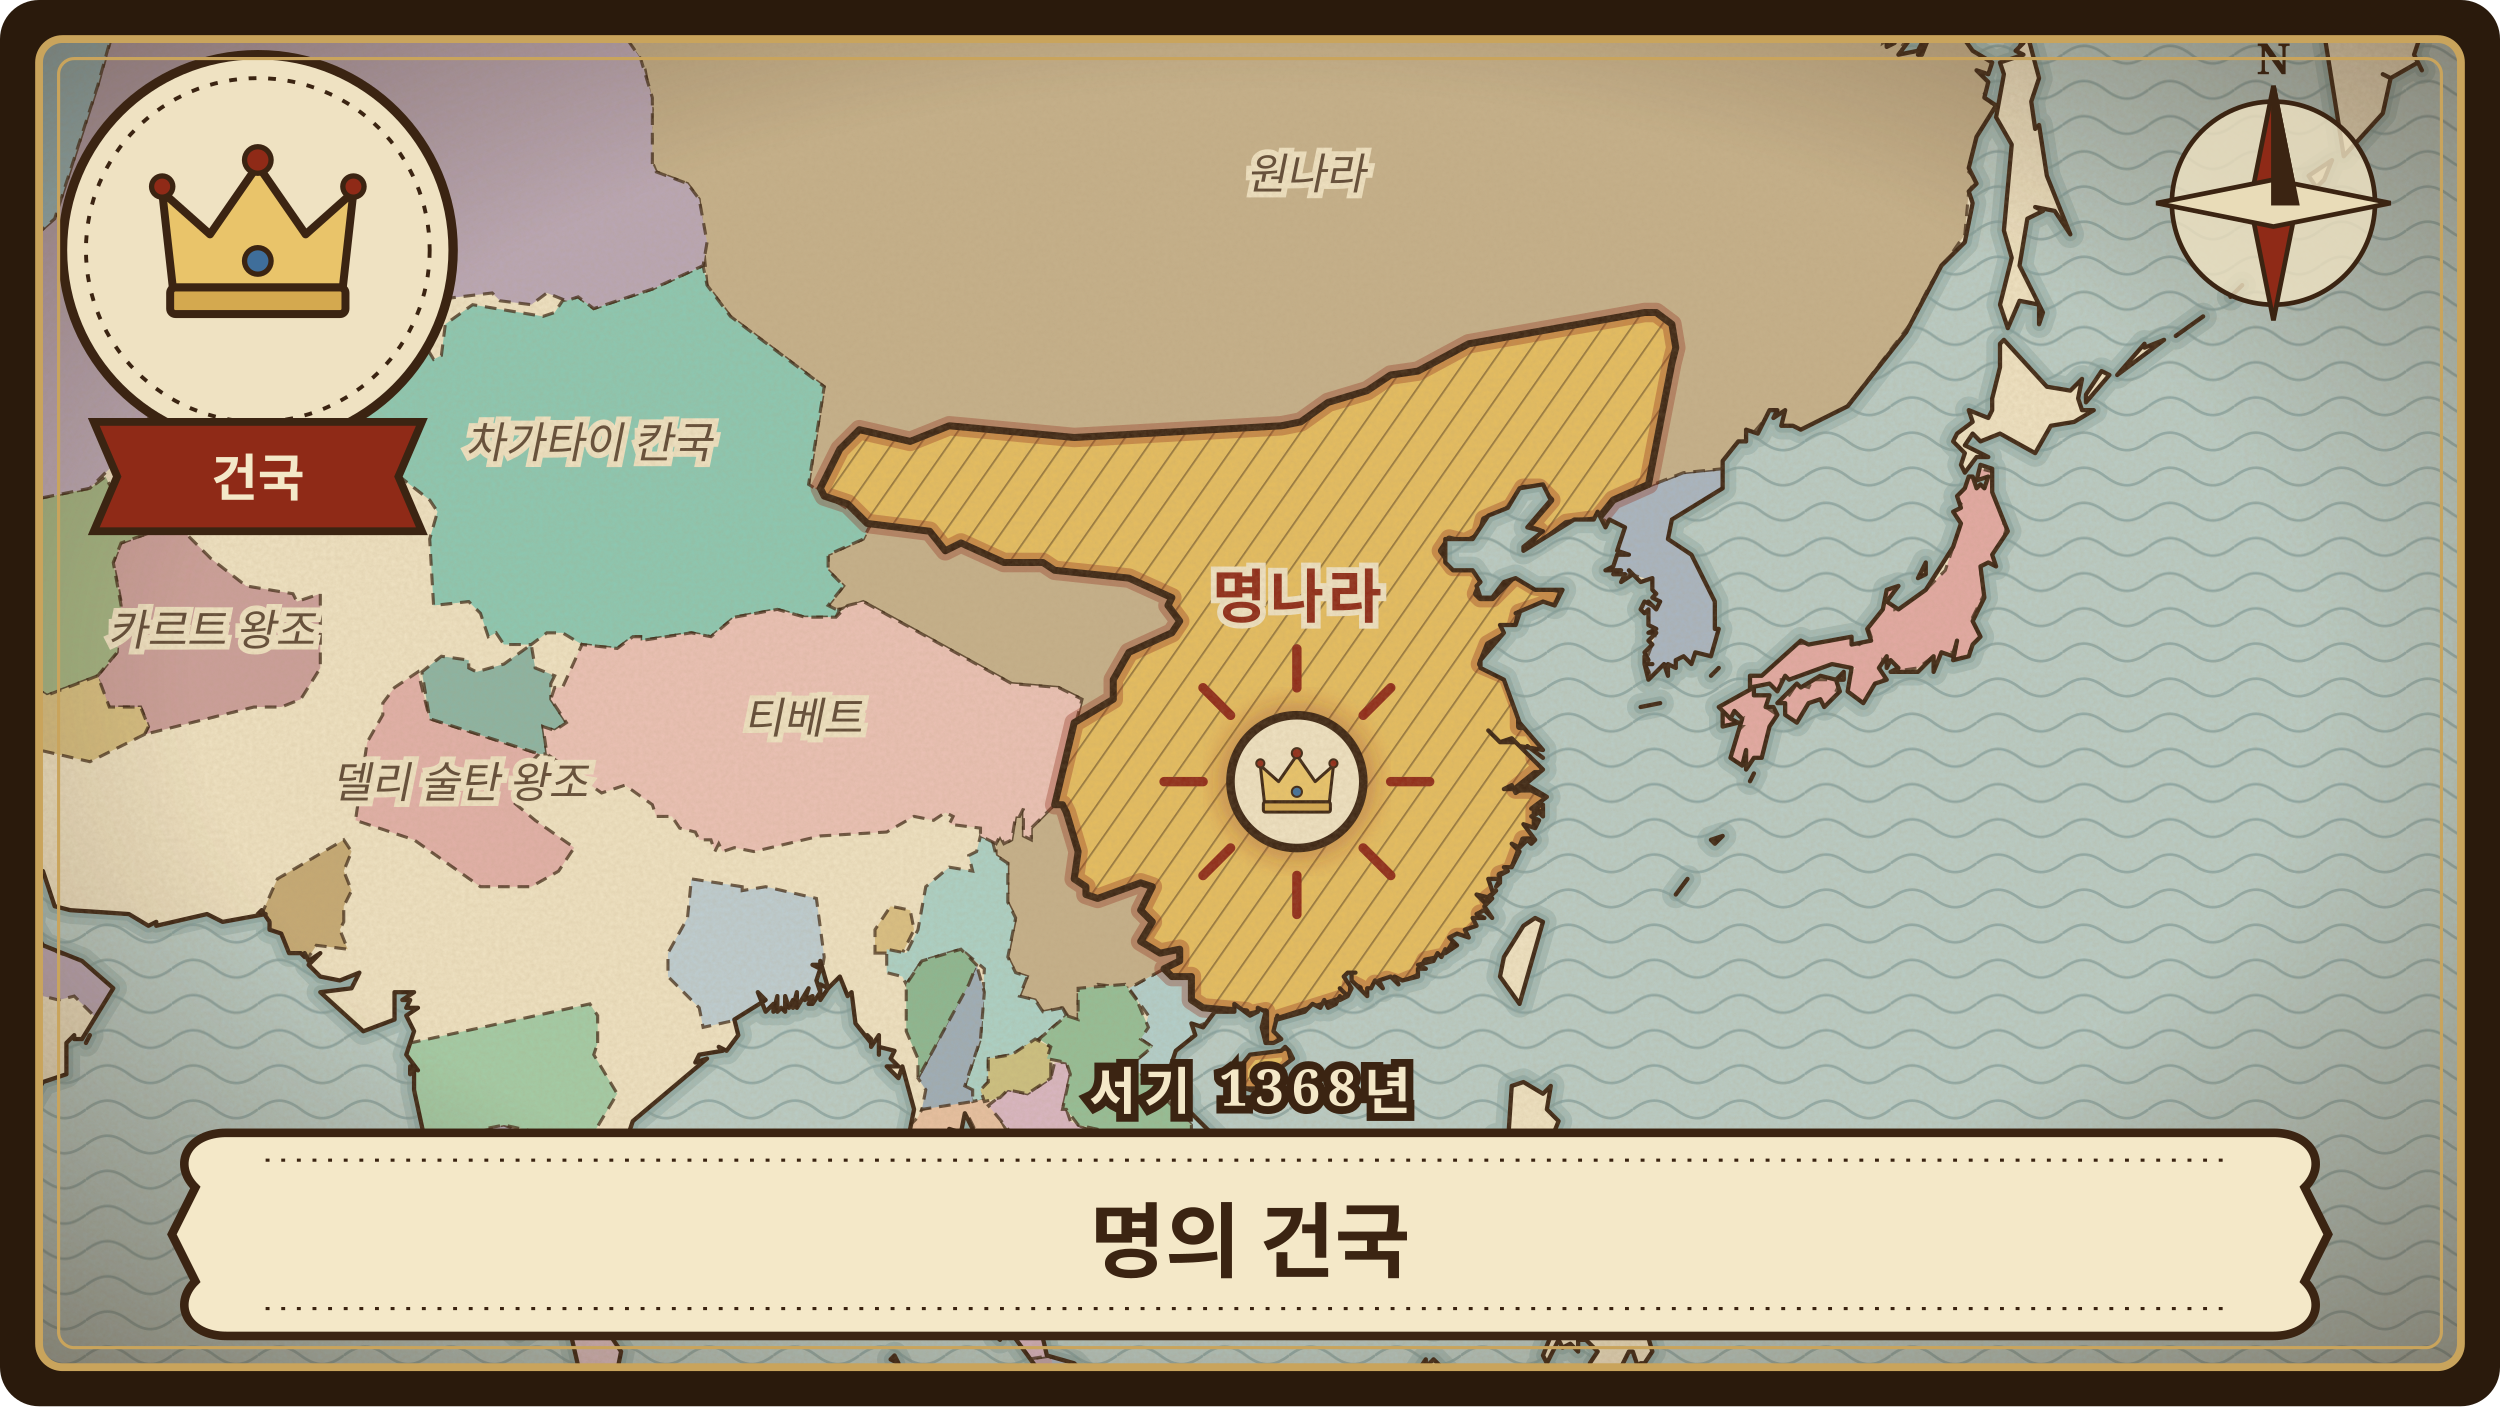
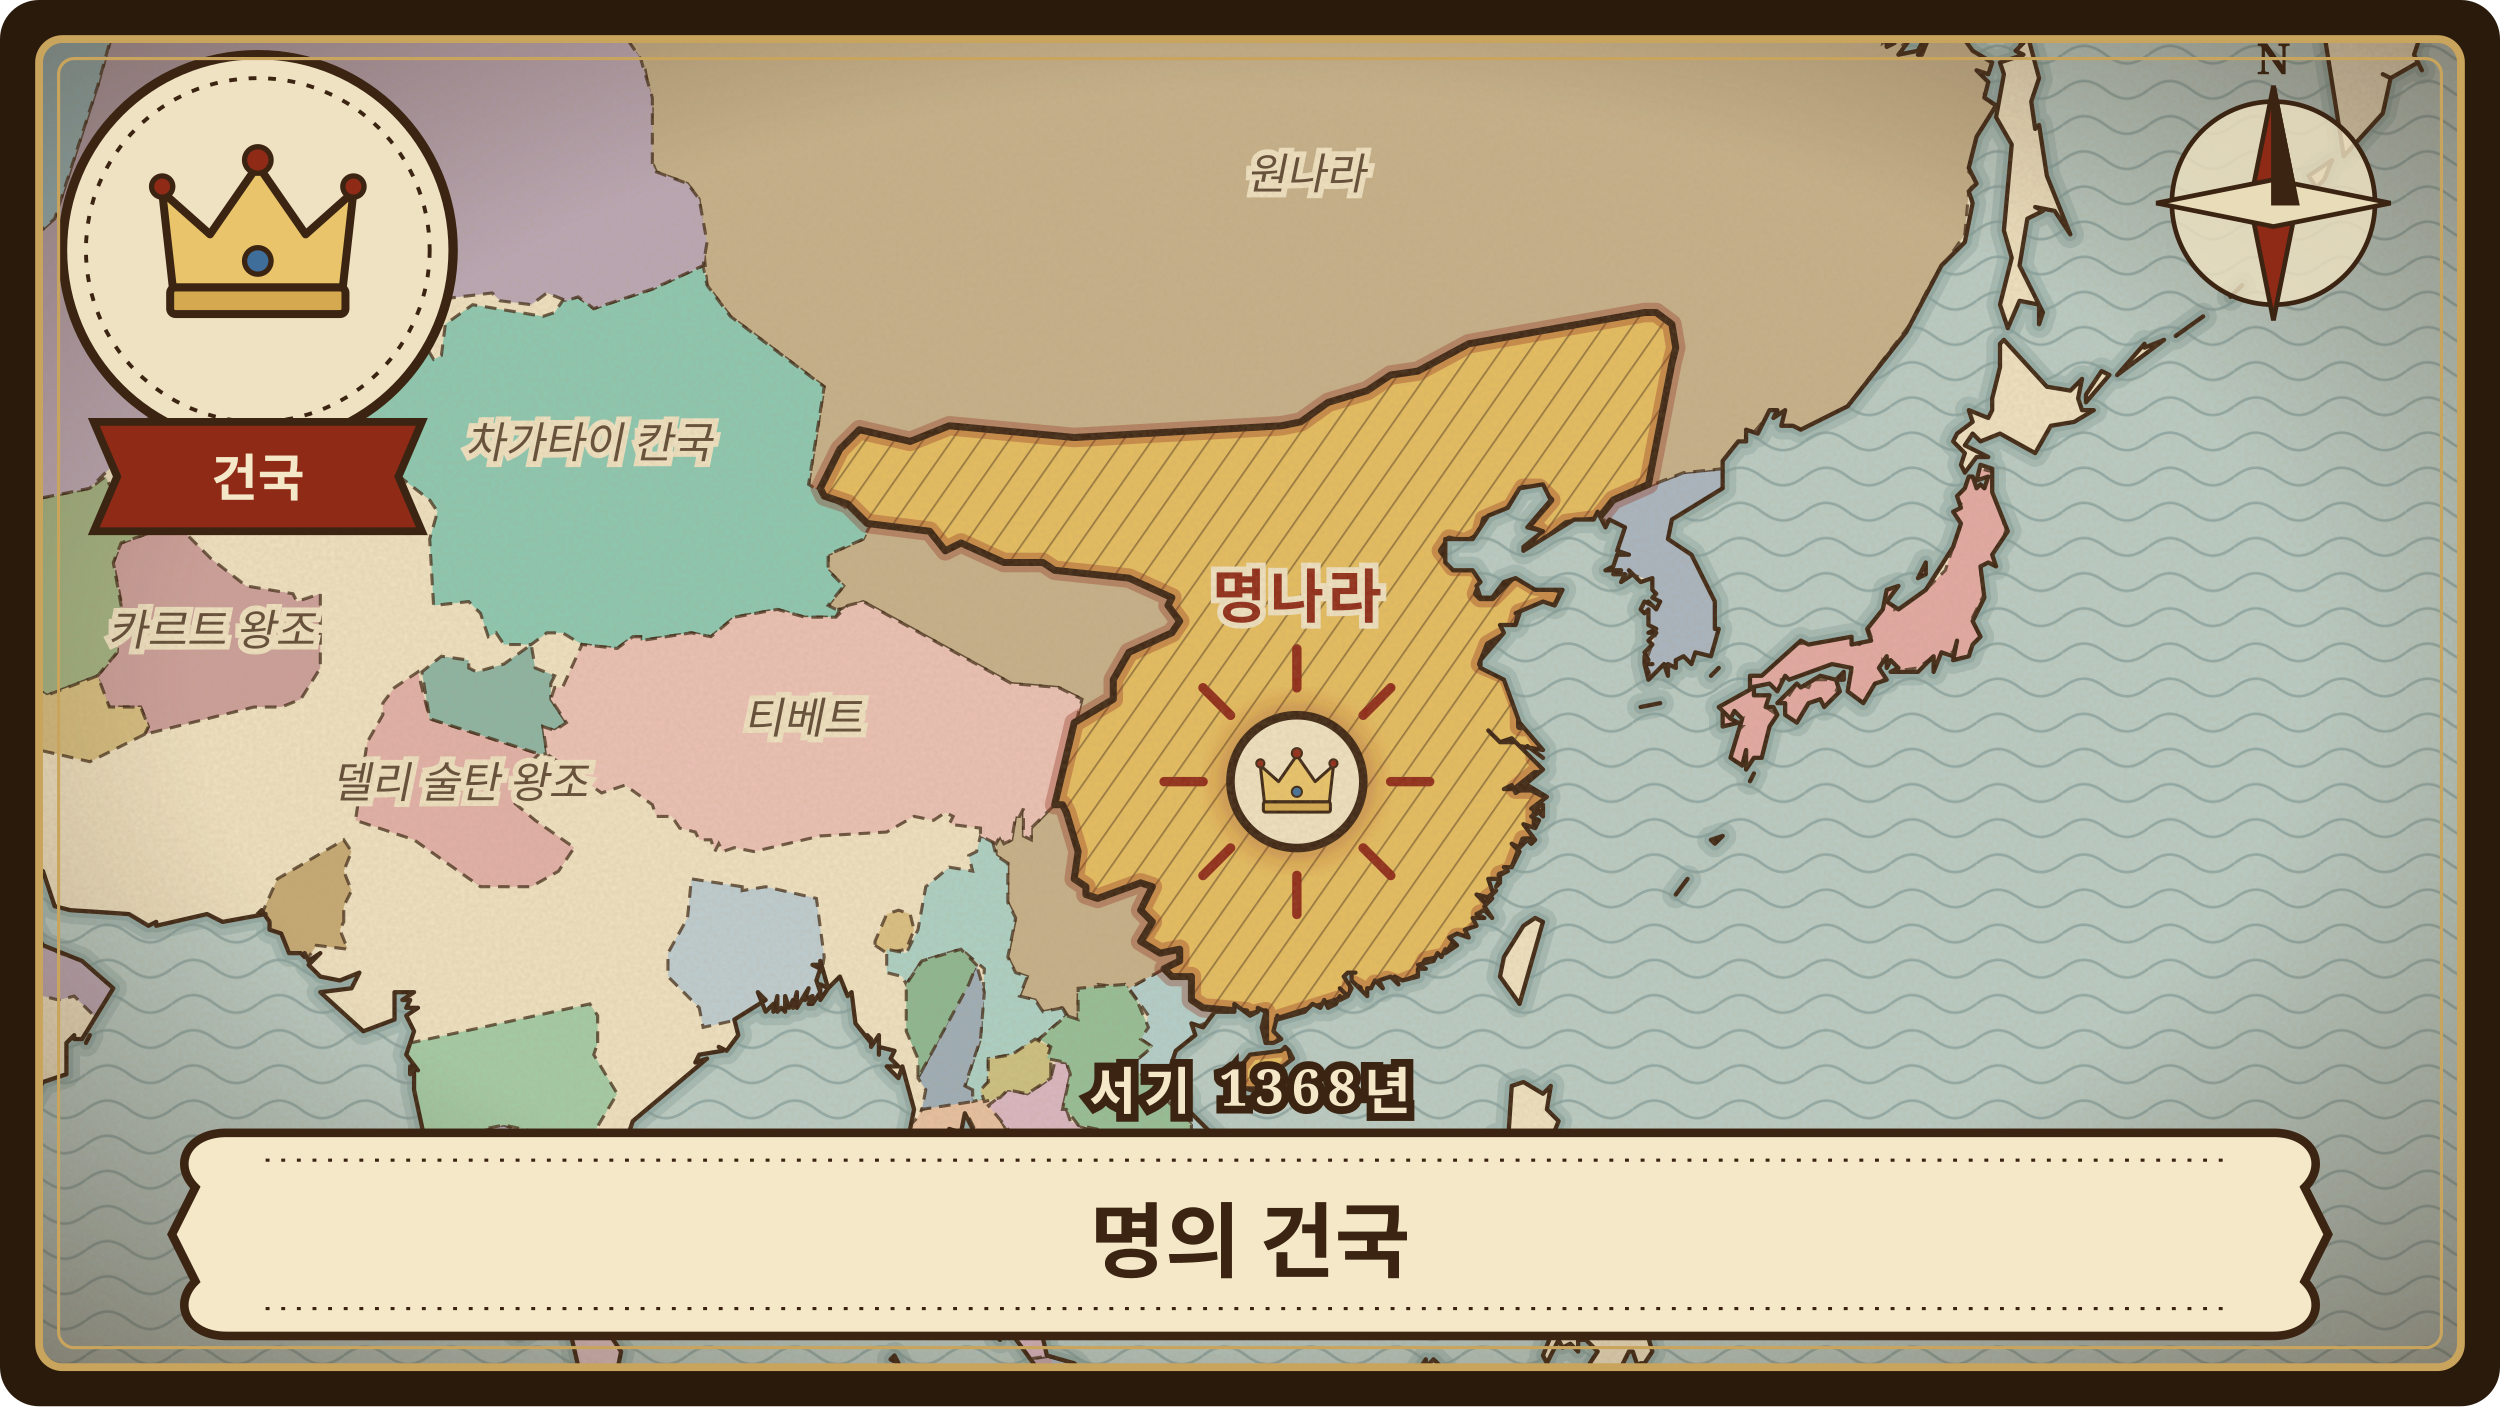
<svg xmlns="http://www.w3.org/2000/svg" viewBox="0 0 640 360" width="640" height="360" role="img" aria-label="명의 건국">
  <defs>
    <clipPath id="frame-ming-founded">
      <rect x="10" y="10" width="620" height="340" rx="6" />
    </clipPath>
    <pattern id="waves-ming-founded" width="22" height="9" patternUnits="userSpaceOnUse">
      <path d="M0 5 C4 2 7 2 11 5 C15 8 18 8 22 5" fill="none" stroke="#6f8f8f" stroke-width="0.7" stroke-opacity="0.55" />
    </pattern>
    <pattern id="hatch-ming-founded" width="6" height="6" patternUnits="userSpaceOnUse" patternTransform="rotate(35)">
      <path d="M0 0 L0 6" stroke="#3b2412" stroke-width="0.9" stroke-opacity="0.45" />
    </pattern>
    <filter id="paper-ming-founded" x="0" y="0" width="100%" height="100%">
      <feTurbulence type="fractalNoise" baseFrequency="0.9" numOctaves="3" seed="88" result="noise" />
      <feColorMatrix in="noise" type="matrix" values="0 0 0 0 0.45  0 0 0 0 0.33  0 0 0 0 0.18  0 0 0 0.22 0" />
    </filter>
    <radialGradient id="vignette-ming-founded" cx="50%" cy="48%" r="70%">
      <stop offset="60%" stop-color="#3b2412" stop-opacity="0" />
      <stop offset="100%" stop-color="#3b2412" stop-opacity="0.45" />
    </radialGradient>
    <filter id="glow-ming-founded">
      <feGaussianBlur stdDeviation="3" />
    </filter>
    <path id="land-ming-founded" d="M-24 -24L-24 328L-21 327L-23 327L-22 319L-24 318L-24 299L-16 296L-17 294L-14 291L-5 287L0 287L3 282L8 282L11 277L17 275L17 267L19 265L19 266L21 266L29 253L21 246L11 242L8 237L9 228L-5 242L-14 242L-18 244L-20 241L-22 241L-20 232L-22 229L-24 233L-24 210L-21 218L-15 220L-7 226L-1 227L7 223L11 223L14 232L18 233L33 234L38 237L40 236L40 237L53 234L57 236L68 234L66 234L67 233L69 236L69 238L72 239L74 244L77 244L78 245L78 244L79 246L82 244L79 247L82 250L87 251L92 249L90 253L82 254L93 264L101 261L101 254L106 254L103 256L105 256L104 258L107 258L104 260L106 264L104 270L107 274L105 273L105 275L106 274L106 279L109 293L115 303L117 313L125 329L127 337L133 342L136 340L138 335L144 335L141 333L143 329L147 328L146 322L150 311L148 308L149 309L148 305L149 296L152 294L152 295L153 294L154 295L155 292L161 290L162 287L181 271L178 272L179 270L185 269L184 268L186 269L189 265L188 261L196 256L194 254L196 259L198 257L198 259L199 255L199 259L200 258L201 259L201 255L202 258L203 256L203 258L204 254L204 258L207 253L206 256L208 255L207 257L208 257L210 254L209 251L210 248L208 247L210 247L210 246L212 253L215 250L217 255L218 254L219 262L223 267L222 265L223 266L223 268L225 265L225 270L225 268L229 269L228 271L230 273L227 273L230 276L231 273L234 284L232 294L235 290L234 294L236 292L235 295L237 293L237 295L238 293L239 295L240 292L244 291L243 289L246 290L247 285L250 291L252 290L251 293L253 301L255 309L255 306L257 311L257 319L259 320L257 326L257 330L259 327L255 341L258 340L266 351L269 364L273 370L273 373L286 382L289 380L291 381L286 372L286 361L275 349L268 347L265 334L261 334L261 328L266 317L266 310L272 309L271 314L276 314L279 315L283 321L283 319L284 320L284 325L287 323L287 327L288 326L295 330L294 339L302 334L300 330L304 333L302 329L305 331L303 329L305 330L304 328L306 328L304 327L305 326L309 328L319 322L320 317L321 319L320 314L322 314L318 298L315 293L314 294L303 283L304 283L304 281L299 275L301 269L306 265L305 262L308 263L311 259L316 259L316 257L320 260L322 259L322 258L324 259L323 263L324 267L326 267L328 266L326 264L327 260L327 261L334 259L336 257L338 258L339 256L340 258L342 257L343 255L343 256L345 255L343 253L345 255L346 253L344 250L345 249L347 249L346 249L346 251L350 255L350 253L351 253L352 251L354 253L353 251L356 250L358 252L357 250L359 251L363 250L363 248L365 248L363 247L367 246L368 244L369 245L370 243L370 244L373 242L371 240L373 239L376 240L375 238L378 237L377 235L380 235L378 234L380 233L382 235L380 232L382 230L378 229L380 231L383 228L382 228L381 225L384 225L383 227L384 226L384 224L386 223L385 222L387 222L389 218L387 216L389 217L391 215L392 216L393 215L390 211L393 212L394 210L392 209L394 208L395 209L395 206L392 207L396 204L391 201L388 203L387 201L385 202L389 202L395 197L388 190L384 190L381 187L384 190L387 189L389 191L395 192L389 185L385 174L379 171L379 169L385 162L384 160L388 160L389 157L388 157L395 154L398 155L400 151L393 151L388 148L385 149L382 153L379 153L378 150L379 149L377 146L372 146L370 144L370 138L377 138L381 132L386 130L389 125L395 124L397 128L391 135L395 136L390 140L390 141L403 133L408 133L409 131L411 135L412 133L416 135L414 141L417 142L414 142L413 145L411 146L415 146L413 147L416 147L415 149L418 147L417 146L420 149L423 148L423 151L424 152L423 153L425 154L424 156L422 154L423 155L421 154L420 156L421 157L422 156L422 160L424 161L422 162L424 162L422 164L423 165L421 167L422 169L421 168L421 170L423 170L421 170L422 172L421 170L422 174L426 170L427 173L427 170L429 171L429 169L431 168L433 170L434 167L438 168L440 161L439 161L439 154L433 142L427 138L428 133L441 125L441 118L445 113L447 113L447 110L450 111L453 105L455 105L454 107L457 105L456 109L459 109L461 110L473 104L488 85L497 68L503 62L505 52L504 49L506 47L504 43L506 35L511 27L508 25L509 21L506 18L509 19L510 16L505 13L500 6L498 7L494 6L494 9L492 14L491 14L493 9L491 13L486 14L489 10L486 8L488 6L484 8L485 11L483 12L483 3L477 4L474 2L474 -1L491 -16L491 -18L496 -24L601 -24L596 -18L593 -4L600 40L610 29L612 20L610 19L612 20L619 16L620 18L618 14L620 8L624 4L630 4L632 2L630 -5L632 -12L635 -14L635 -16L638 -17L635 -14L638 -11L640 -13L639 -19L636 -19L636 -24ZM2 226L8 224L2 226ZM22 267L23 265L22 267ZM146 341L149 354L152 354L158 351L159 346L149 331L150 333L147 331L151 333L148 332L146 341ZM210 252L210 256L212 253L210 252ZM222 319L223 321L224 309L222 319ZM228 348L230 349L229 347L228 348ZM237 357L239 362L247 368L252 376L258 379L260 384L279 384L272 376L270 376L271 379L267 373L266 374L264 371L255 365L255 363L251 358L237 357ZM255 342L256 343L256 341L255 342ZM288 328L290 330L290 328L288 328ZM316 275L317 278L323 280L328 276L327 274L331 271L330 269L329 268L328 269L320 270L316 275ZM372 384L371 383L378 384L370 377L372 376L368 370L369 369L366 368L370 368L368 365L370 363L375 364L373 361L379 358L374 355L372 356L372 354L369 355L370 351L367 348L365 350L365 348L359 357L356 357L358 359L356 360L354 361L355 360L348 362L342 371L333 373L331 379L332 380L331 380L333 381L329 381L327 379L324 379L323 377L319 380L319 382L320 381L319 384ZM367 340L382 327L381 322L381 326L379 324L379 327L367 340ZM382 292L384 301L386 303L387 300L389 302L387 305L388 307L389 306L391 308L394 306L399 311L399 306L403 312L407 312L406 313L408 315L408 312L406 312L404 308L407 307L403 305L402 308L399 304L396 305L397 307L395 306L392 298L393 294L397 292L399 287L396 284L397 278L395 280L390 277L387 278L386 293L384 293L383 291L382 292ZM383 359L385 358L383 359ZM383 317L386 318L383 317ZM384 250L389 257L395 236L393 235L390 237L385 245L384 250ZM385 309L390 317L392 316L393 311L389 309L385 309ZM389 354L392 354L389 354ZM391 191L395 194L391 191ZM394 350L395 352L397 350L394 350ZM394 300L395 302L396 300L394 300ZM395 319L396 320L395 327L402 323L402 320L401 321L395 318L395 319ZM395 347L396 349L399 343L400 345L402 344L404 346L404 343L406 343L409 346L407 349L408 353L413 355L415 353L416 356L417 353L415 350L417 346L418 346L420 352L420 349L421 349L423 346L421 339L420 338L421 337L420 334L416 331L416 336L412 336L412 339L410 338L405 342L406 339L404 338L401 341L397 342L395 347ZM395 316L396 317L396 314L395 316ZM398 331L401 336L403 335L402 331L404 325L401 325L401 329L398 331ZM401 311L404 314L401 311ZM402 318L404 317L408 320L407 317L403 314L402 318ZM403 333L407 328L408 322L403 333ZM406 332L409 332L411 330L408 329L406 332ZM407 308L410 308L409 305L407 308ZM409 315L413 320L412 321L413 322L418 324L415 315L409 315ZM409 321L413 330L413 328L415 328L413 322L409 321ZM416 329L417 331L417 327L416 329ZM420 181L425 180L420 181ZM429 229L432 225L429 229ZM438 215L439 216L441 214L438 215ZM438 173L440 171L438 173ZM440 181L443 184L441 182L441 186L445 185L443 184L444 182L446 184L443 194L446 196L447 192L447 197L449 194L451 194L453 186L455 183L454 181L452 181L453 178L449 178L449 176L440 181ZM448 200L449 198L448 200ZM448 175L448 176L453 175L455 177L457 173L458 174L469 170L474 171L473 177L477 180L480 175L483 174L481 171L483 168L483 171L484 169L486 171L484 172L491 172L495 168L495 172L497 167L500 168L501 164L500 169L504 168L505 165L507 163L505 159L508 153L507 145L509 144L511 145L510 142L514 136L510 126L510 120L507 119L506 123L509 122L508 125L507 124L506 125L505 122L504 122L503 125L501 127L502 130L500 131L502 134L500 140L493 151L486 156L483 154L486 150L483 151L482 156L478 161L479 164L474 165L474 163L463 165L461 164L451 173L448 173L448 175ZM455 180L457 180L457 183L460 185L463 180L466 179L467 181L471 177L470 174L466 173L461 176L460 175L455 180ZM470 174L472 174L472 172L470 174ZM482 0L484 0L485 -2L482 0ZM485 1L487 0L488 3L491 -1L487 -3L485 1ZM491 148L493 147L493 144L491 148ZM500 113L503 116L502 119L503 121L506 117L509 117L503 114L505 111L507 113L512 111L521 116L525 109L531 108L536 105L533 105L532 102L533 97L530 100L524 99L513 87L512 88L512 94L510 102L510 105L509 107L504 105L505 108L501 111L500 113ZM511 30L515 37L513 59L515 66L512 78L514 84L517 77L522 78L522 83L523 80L517 68L519 56L523 54L521 53L526 54L530 60L524 45L522 32L521 33L520 26L522 20L518 5L517 7L515 6L518 10L517 12L518 11L516 13L518 14L512 16L513 19L511 30ZM529 309L530 310L531 308L529 309ZM534 101L534 103L540 96L538 95L534 101ZM542 96L554 87L549 89L549 88L542 96ZM557 86L564 81L557 86ZM571 76L574 73L571 76ZM588 54L589 54L590 51L588 54ZM591 45L593 48L595 46L597 41L591 45Z" />
    <clipPath id="landclip-ming-founded">
      <use href="#land-ming-founded" />
    </clipPath>
    <path id="hl-ming-founded-40" d="M324 279L317 279L317 273L320 269L330 268L331 272L326 278ZM428 93L422 124L413 128L409 133L401 134L392 141L390 141L394 136L391 135L397 128L394 125L390 125L387 130L380 133L379 137L375 139L371 138L369 141L372 145L377 145L380 147L378 152L379 153L382 153L388 147L393 150L400 151L398 156L395 155L389 157L388 161L381 165L379 170L386 173L389 181L389 186L392 186L395 191L395 194L393 194L395 196L395 198L393 198L388 202L392 202L396 204L395 209L393 207L393 215L390 215L387 223L384 224L385 227L381 230L382 230L381 233L383 234L379 234L380 236L376 240L373 240L370 245L365 246L363 250L358 252L355 251L354 253L352 252L350 256L348 256L348 253L346 252L346 255L327 261L328 267L324 268L324 259L319 260L319 259L308 258L305 256L305 250L300 250L298 248L302 246L302 243L297 244L292 241L295 236L292 233L295 227L292 226L281 230L278 229L278 227L275 225L276 218L273 208L272 206L270 206L275 185L285 179L285 174L289 167L300 162L302 159L299 155L300 153L289 148L270 146L267 144L257 144L246 139L242 141L238 136L222 134L217 129L211 127L210 125L215 115L220 110L233 113L243 109L275 112L328 109L333 108L340 103L350 100L356 96L363 95L376 88L421 80L424 80L428 83L429 89Z" />
  </defs>
  <rect width="640" height="360" rx="10" fill="#2a1a0c" />
  <g clip-path="url(#frame-ming-founded)">
    <rect width="640" height="360" fill="#b9ccc6" />
    <rect width="640" height="360" fill="url(#waves-ming-founded)" />
    <use href="#land-ming-founded" fill="none" stroke="#7e9c98" stroke-width="7" stroke-opacity="0.35" stroke-linejoin="round" />
    <use href="#land-ming-founded" fill="none" stroke="#7e9c98" stroke-width="3.5" stroke-opacity="0.5" stroke-linejoin="round" />
    <use href="#land-ming-founded" fill="#efe2c2" stroke="none" />
    <g clip-path="url(#landclip-ming-founded)">
-       <path d="M414 339L419 339L421 334L418 331L414 333Z" fill="rgb(214,207,156)" stroke="#3b2412" stroke-width="0.8" stroke-opacity="0.75" stroke-dasharray="3 2" />
-       <path d="M224 244L231 244L234 238L233 233L228 232L224 238Z" fill="rgb(218,191,130)" stroke="#3b2412" stroke-width="0.8" stroke-opacity="0.75" stroke-dasharray="3 2" />
+       <path d="M414 336L415 339L418 339L420 334L417 332L416 336L414 336Z" fill="rgb(214,207,156)" stroke="#3b2412" stroke-width="0.8" stroke-opacity="0.75" stroke-dasharray="3 2" />
+       <path d="M224 242L227 244L232 243L234 238L233 234L230 233L227 234L224 241Z" fill="rgb(218,191,130)" stroke="#3b2412" stroke-width="0.8" stroke-opacity="0.75" stroke-dasharray="3 2" />
      <path d="M390 304L391 301L391 304L390 304Z" fill="rgb(155,203,168)" stroke="#3b2412" stroke-width="0.8" stroke-opacity="0.75" stroke-dasharray="3 2" />
      <path d="M10 240L15 244L23 246L29 253L26 260L25 261L19 255L15 256L11 255L5 247L3 240L6 238L5 232L7 228L9 228L8 237L10 240Z" fill="rgb(186,166,181)" stroke="#3b2412" stroke-width="0.8" stroke-opacity="0.75" stroke-dasharray="3 2" />
      <path d="M3 240L-1 244L-6 245L-18 245L-24 241L-24 231L-21 230L-19 231L-21 241L-18 242L-18 243L-14 242L-5 243L5 232L6 238L3 240Z" fill="rgb(139,200,199)" stroke="#3b2412" stroke-width="0.8" stroke-opacity="0.75" stroke-dasharray="3 2" />
      <path d="M271 358L267 360L267 354L263 348L270 347L270 352L272 353L271 358Z" fill="rgb(194,163,175)" stroke="#3b2412" stroke-width="0.8" stroke-opacity="0.75" stroke-dasharray="3 2" />
      <path d="M258 290L259 293L253 297L252 291L250 290L248 286L247 290L241 293L240 295L232 294L232 289L235 286L236 284L243 282L253 281L258 290Z" fill="rgb(231,192,160)" stroke="#3b2412" stroke-width="0.8" stroke-opacity="0.75" stroke-dasharray="3 2" />
      <path d="M430 228L433 225L430 226L430 227Z" fill="rgb(208,184,201)" stroke="#3b2412" stroke-width="0.8" stroke-opacity="0.75" stroke-dasharray="3 2" />
      <path d="M448 200L450 198L449 201ZM442 188L443 186L446 186L443 189ZM514 134L511 144L507 146L508 152L505 158L507 163L504 167L500 170L501 164L500 167L497 167L496 171L494 171L495 168L491 171L484 172L485 171L482 169L482 171L483 174L481 174L477 180L472 177L472 174L475 171L473 171L468 181L464 180L461 185L457 184L457 181L455 180L458 178L460 175L463 176L464 174L470 174L472 171L469 171L462 174L456 174L456 177L449 176L449 178L453 178L452 181L455 183L451 194L447 197L443 195L443 190L446 184L441 186L440 180L448 176L448 173L451 172L459 165L474 163L474 164L476 165L479 163L478 160L482 156L482 151L486 150L484 153L485 156L493 151L498 146L501 137L502 134L500 132L502 129L500 127L504 122L506 122L507 120L511 121L510 126L512 128L513 134ZM491 147L493 144L491 147Z" fill="rgb(227,169,163)" stroke="#3b2412" stroke-width="0.8" stroke-opacity="0.75" stroke-dasharray="3 2" />
      <path d="M278 304L278 311L276 311L275 315L271 314L272 309L265 310L263 304L267 303L268 305L273 303L278 304Z" fill="rgb(139,201,189)" stroke="#3b2412" stroke-width="0.8" stroke-opacity="0.75" stroke-dasharray="3 2" />
      <path d="M138 193L134 197L131 205L137 210L147 217L143 223L136 227L123 227L106 215L91 210L94 190L98 183L98 180L101 176L107 172L110 184L138 193Z" fill="rgb(226,176,168)" stroke="#3b2412" stroke-width="0.8" stroke-opacity="0.75" stroke-dasharray="3 2" />
      <path d="M155 339L159 345L159 350L156 353L149 355L146 350L146 337L147 336L155 339Z" fill="rgb(225,195,200)" stroke="#3b2412" stroke-width="0.8" stroke-opacity="0.75" stroke-dasharray="3 2" />
      <path d="M146 333L148 333L148 336L146 335L147 337L155 339L149 331L146 332Z" fill="rgb(204,159,155)" stroke="#3b2412" stroke-width="0.8" stroke-opacity="0.75" stroke-dasharray="3 2" />
      <path d="M54 143L45 134L31 139L29 144L31 154L30 167L25 173L26 178L28 181L36 181L38 186L37 188L65 181L72 181L77 179L82 171L82 152L76 154L75 152L63 150L54 143Z" fill="rgb(203,158,154)" stroke="#3b2412" stroke-width="0.8" stroke-opacity="0.75" stroke-dasharray="3 2" />
      <path d="M141 175L142 173L137 171L136 165L129 170L122 172L120 171L120 169L113 168L108 172L110 184L138 193L140 193L139 186L142 187L145 185L141 179L141 175Z" fill="rgb(139,180,163)" stroke="#3b2412" stroke-width="0.8" stroke-opacity="0.75" stroke-dasharray="3 2" />
      <path d="M190 227L177 225L176 235L171 244L171 250L179 258L180 263L189 261L195 257L197 259L199 256L199 259L212 256L212 253L210 251L211 245L209 230L196 227L190 228Z" fill="rgb(189,205,210)" stroke="#3b2412" stroke-width="0.8" stroke-opacity="0.75" stroke-dasharray="3 2" />
      <path d="M88 236L88 232L90 228L88 223L90 218L88 215L71 225L67 234L69 235L69 238L72 239L73 243L75 245L79 245L81 242L89 243L87 238Z" fill="rgb(197,169,115)" stroke="#3b2412" stroke-width="0.8" stroke-opacity="0.75" stroke-dasharray="3 2" />
      <path d="M136 296L137 305L150 312L147 318L147 329L144 329L141 335L138 336L137 339L133 342L131 341L126 336L126 331L117 313L114 303L116 303L119 295L124 289L129 288L134 290L136 295Z" fill="rgb(175,168,183)" stroke="#3b2412" stroke-width="0.8" stroke-opacity="0.75" stroke-dasharray="3 2" />
      <path d="M270 305L275 303L273 300L269 300L268 305L269 305Z" fill="rgb(202,163,116)" stroke="#3b2412" stroke-width="0.8" stroke-opacity="0.75" stroke-dasharray="3 2" />
      <path d="M153 267L153 260L151 257L105 267L104 270L108 290L114 303L116 303L119 295L124 289L129 288L147 292L152 290L158 280L152 270L153 267Z" fill="rgb(162,204,166)" stroke="#3b2412" stroke-width="0.8" stroke-opacity="0.75" stroke-dasharray="3 2" />
      <path d="M319 301L315 293L310 293L309 296L311 298L309 305L311 315L306 318L308 328L320 320L322 312L319 301Z" fill="rgb(229,192,190)" stroke="#3b2412" stroke-width="0.8" stroke-opacity="0.75" stroke-dasharray="3 2" />
      <path d="M307 327L305 329L305 333L294 339L294 332L295 330L292 327L287 327L287 324L284 325L282 318L279 318L279 316L276 314L279 305L274 303L273 300L275 294L279 290L278 289L285 290L283 293L285 301L288 304L295 303L301 306L302 303L305 303L306 304L310 303L311 315L306 318L307 326Z" fill="rgb(223,202,152)" stroke="#3b2412" stroke-width="0.8" stroke-opacity="0.75" stroke-dasharray="3 2" />
      <path d="M423 181L420 181L421 179L425 179L424 181ZM428 133L428 137L433 141L440 152L440 164L438 168L434 168L436 169L435 171L431 169L427 173L426 171L423 174L422 172L420 173L424 162L422 160L422 156L419 156L423 154L423 152L423 150L421 150L421 148L417 147L415 149L414 147L413 147L414 146L412 146L412 144L415 136L409 132L413 128L431 121L441 120L441 125L434 130Z" fill="rgb(168,181,194)" stroke="#3b2412" stroke-width="0.8" stroke-opacity="0.75" stroke-dasharray="3 2" />
      <path d="M313 260L306 263L304 268L301 270L299 276L304 281L306 285L315 293L310 293L305 291L305 288L296 277L289 273L295 268L292 266L294 260L289 253L298 248L300 250L305 250L305 256L313 259Z" fill="rgb(178,207,204)" stroke="#3b2412" stroke-width="0.8" stroke-opacity="0.75" stroke-dasharray="3 2" />
      <path d="M269 300L266 304L263 304L266 310L266 318L262 326L261 332L262 335L265 334L269 347L263 348L257 340L255 344L255 338L258 320L253 297L259 292L258 292L258 289L253 283L258 279L263 280L269 276L270 272L273 272L274 275L272 284L273 284L274 287L278 289L279 290L275 294L273 300Z" fill="rgb(217,182,194)" stroke="#3b2412" stroke-width="0.8" stroke-opacity="0.75" stroke-dasharray="3 2" />
      <path d="M249 361L250 358L243 358L240 357L241 360L248 361Z" fill="rgb(232,191,168)" stroke="#3b2412" stroke-width="0.8" stroke-opacity="0.75" stroke-dasharray="3 2" />
      <path d="M324 280L317 278L317 273L320 269L330 268L331 272L328 277L324 279ZM385 225L381 230L382 230L381 233L383 234L379 234L380 236L376 240L373 240L370 245L365 246L363 250L358 252L355 251L354 253L352 252L350 256L348 256L348 253L346 252L346 255L327 261L328 267L324 268L324 259L319 260L319 259L308 258L305 256L305 250L300 250L298 248L289 253L281 252L278 254L276 253L276 261L274 261L272 258L267 259L265 256L261 255L263 250L260 249L258 245L260 235L258 231L258 221L255 219L255 216L256 214L257 216L259 215L260 209L261 209L262 207L262 214L264 215L264 212L270 206L277 179L271 176L259 175L221 154L215 156L212 155L216 150L212 146L212 142L221 138L223 134L207 124L211 99L187 81L181 73L179 51L176 47L168 44L166 39L167 28L165 17L154 1L160 1L176 -5L195 -24L486 -24L473 -1L474 1L484 2L482 11L485 9L489 9L486 13L490 12L494 6L502 6L503 10L510 16L508 19L510 22L508 24L509 26L511 27L506 36L504 44L506 46L504 49L503 60L494 73L489 83L473 104L468 108L460 110L456 109L456 106L453 107L453 106L441 120L431 121L413 128L409 133L401 134L392 141L390 141L394 136L391 135L397 128L394 125L390 125L387 130L380 133L378 138L371 138L370 143L372 145L377 145L380 147L378 152L379 153L382 153L388 147L393 150L400 151L398 155L395 155L389 157L388 161L381 165L379 170L386 173L389 186L395 190L395 194L393 194L395 196L395 198L393 198L388 202L392 202L396 204L395 209L393 207L393 215L390 215L387 223L384 226Z" fill="rgb(197,176,138)" stroke="#3b2412" stroke-width="0.8" stroke-opacity="0.75" stroke-dasharray="3 2" />
      <path d="M254 362L256 365L265 372L268 376L276 377L276 380L280 380L280 383L284 384L258 384L258 379L251 376L251 373L247 368L243 367L237 360L237 357L241 356L241 360L247 361L249 361L250 358L252 359ZM286 363L286 373L288 374L291 381L285 382L273 373L268 360L271 358L272 353L270 352L269 347L275 349L280 353L284 358L286 363Z" fill="rgb(170,181,194)" stroke="#3b2412" stroke-width="0.8" stroke-opacity="0.75" stroke-dasharray="3 2" />
      <path d="M272 258L267 259L265 256L261 255L263 250L260 249L258 245L260 235L258 231L258 221L255 219L254 215L251 214L250 218L248 219L249 223L243 222L237 227L235 238L232 244L227 243L227 249L231 250L232 252L236 246L246 243L252 248L251 266L247 278L249 282L253 281L251 279L253 277L253 271L259 270L266 266L273 260Z" fill="rgb(171,209,198)" stroke="#3b2412" stroke-width="0.8" stroke-opacity="0.75" stroke-dasharray="3 2" />
      <path d="M269 275L269 268L265 266L259 270L253 271L253 277L251 279L252 282L256 281L258 279L263 280L269 276Z" fill="rgb(204,192,128)" stroke="#3b2412" stroke-width="0.8" stroke-opacity="0.75" stroke-dasharray="3 2" />
      <path d="M214 156L212 155L216 150L212 146L212 142L221 138L223 134L207 124L211 99L187 81L181 73L180 68L167 74L152 79L148 76L144 77L142 80L139 81L121 78L114 83L113 91L111 92L108 87L110 81L114 77L107 76L101 78L94 86L88 97L69 99L73 115L82 124L89 123L93 119L96 119L101 121L110 128L112 131L110 138L111 155L120 154L123 157L125 163L127 162L129 165L136 165L140 162L144 162L149 165L158 166L162 163L164 163L164 164L177 162L182 163L188 158L199 156L206 158L214 158L215 156Z" fill="rgb(139,200,178)" stroke="#3b2412" stroke-width="0.8" stroke-opacity="0.75" stroke-dasharray="3 2" />
      <path d="M249 279L247 278L251 266L252 254L250 247L235 276L237 279L236 284L249 282Z" fill="rgb(157,173,184)" stroke="#3b2412" stroke-width="0.8" stroke-opacity="0.75" stroke-dasharray="3 2" />
      <path d="M248 252L250 247L246 243L236 246L232 252L232 264L235 271L235 276L248 252Z" fill="rgb(139,183,145)" stroke="#3b2412" stroke-width="0.8" stroke-opacity="0.75" stroke-dasharray="3 2" />
      <path d="M40 127L28 124L27 122L23 125L8 128L3 140L-6 141L-6 155L-16 157L-24 156L-24 164L-22 162L-18 163L-18 168L-14 171L-8 165L12 178L25 173L30 167L31 155L29 144L31 139L45 134L43 128L40 127Z" fill="rgb(159,178,129)" stroke="#3b2412" stroke-width="0.8" stroke-opacity="0.75" stroke-dasharray="3 2" />
      <path d="M37 188L23 195L10 192L8 194L-7 197L-24 210L-24 183L-20 176L-15 173L-11 167L-8 165L12 178L25 173L28 181L36 181L38 186L37 188Z" fill="rgb(215,191,128)" stroke="#3b2412" stroke-width="0.8" stroke-opacity="0.75" stroke-dasharray="3 2" />
      <path d="M349 362L349 364L353 363L355 360L353 360L349 362Z" fill="rgb(174,176,114)" stroke="#3b2412" stroke-width="0.8" stroke-opacity="0.75" stroke-dasharray="3 2" />
      <path d="M255 216L251 214L251 212L243 211L244 209L242 208L239 210L234 209L227 213L210 214L193 218L188 217L185 218L184 216L183 218L182 215L179 215L178 213L174 212L172 209L168 209L167 206L160 201L154 203L140 193L139 186L142 187L145 185L141 179L142 176L144 176L149 165L158 166L162 163L164 163L164 164L177 162L182 163L188 158L199 156L206 158L214 158L217 155L221 154L259 175L271 176L277 179L270 206L264 212L264 215L262 214L262 207L261 209L260 209L259 215L257 216L256 214Z" fill="rgb(235,193,181)" stroke="#3b2412" stroke-width="0.8" stroke-opacity="0.75" stroke-dasharray="3 2" />
      <path d="M33 -6L41 -7L47 -12L48 -11L56 -15L68 -17L70 -15L72 -15L81 -12L92 -11L92 -10L129 -7L147 -3L155 2L164 15L167 25L167 42L168 44L176 47L179 51L181 62L180 68L167 74L152 79L148 76L145 77L140 75L136 78L128 77L126 75L101 78L94 86L88 97L41 102L34 114L23 125L8 128L3 140L-6 141L-7 137L-11 136L-8 135L-9 131L-13 131L-13 128L-12 125L-9 125L-9 126L-4 126L-1 122L-5 119L-6 114L-11 114L-13 120L-15 115L-13 109L-18 108L-19 106L-22 105L-24 95L-21 95L-21 94L-23 93L-23 91L-21 88L-18 88L-7 89L-7 92L-4 92L-4 87L-8 88L-11 87L-10 80L-11 75L-1 69L14 56L25 22L33 -6Z" fill="rgb(185,166,181)" stroke="#3b2412" stroke-width="0.8" stroke-opacity="0.75" stroke-dasharray="3 2" />
      <path d="M-19 -10L-13 -5L-12 0L-6 3L5 2L23 -3L28 -7L33 -7L25 22L14 56L-1 69L-11 75L-24 73L-24 -12L-23 -11Z" fill="rgb(152,187,193)" stroke="#3b2412" stroke-width="0.8" stroke-opacity="0.75" stroke-dasharray="3 2" />
      <path d="M291 256L288 252L276 253L276 261L273 260L266 266L269 268L268 271L273 272L274 275L272 284L273 284L276 288L285 290L283 293L285 301L288 304L295 303L301 306L302 303L305 303L306 304L310 303L311 298L309 296L310 293L305 291L305 288L296 279L297 278L289 273L295 268L292 266L294 263L291 256Z" fill="rgb(148,190,150)" stroke="#3b2412" stroke-width="0.8" stroke-opacity="0.75" stroke-dasharray="3 2" />
      <use href="#hl-ming-founded-40" fill="rgb(229,189,95)" stroke="none" />
      <use href="#hl-ming-founded-40" fill="url(#hatch-ming-founded)" stroke="none" />
      <use href="#hl-ming-founded-40" fill="none" stroke="#8f2a17" stroke-width="5" stroke-opacity="0.35" stroke-linejoin="round" />
      <use href="#hl-ming-founded-40" fill="none" stroke="#3b2412" stroke-width="1.8" stroke-linejoin="round" />
    </g>
    <use href="#land-ming-founded" fill="none" stroke="#3b2412" stroke-width="1.1" stroke-linejoin="round" />
    <text x="332.0" y="158.1" class="lbl hl">명나라</text>
    <text x="334.3" y="48.4" class="lbl">원나라</text>
    <text x="72.4" y="38.8" class="lbl">백장 칸국</text>
    <text x="150.7" y="117.2" class="lbl">차가타이 칸국</text>
    <text x="205.6" y="187.7" class="lbl">티베트</text>
    <text x="54.1" y="165.2" class="lbl">카르트 왕조</text>
    <text x="117.7" y="204.2" class="lbl">델리 술탄 왕조</text>
    <g transform="translate(332.0 200.1)">
      <path d="M0 -24 L0 -34" transform="rotate(0)" stroke="#8f2a17" stroke-width="2.4" stroke-linecap="round" />
      <path d="M0 -24 L0 -34" transform="rotate(45)" stroke="#8f2a17" stroke-width="2.4" stroke-linecap="round" />
      <path d="M0 -24 L0 -34" transform="rotate(90)" stroke="#8f2a17" stroke-width="2.4" stroke-linecap="round" />
      <path d="M0 -24 L0 -34" transform="rotate(135)" stroke="#8f2a17" stroke-width="2.4" stroke-linecap="round" />
      <path d="M0 -24 L0 -34" transform="rotate(180)" stroke="#8f2a17" stroke-width="2.4" stroke-linecap="round" />
      <path d="M0 -24 L0 -34" transform="rotate(225)" stroke="#8f2a17" stroke-width="2.4" stroke-linecap="round" />
      <path d="M0 -24 L0 -34" transform="rotate(270)" stroke="#8f2a17" stroke-width="2.4" stroke-linecap="round" />
      <path d="M0 -24 L0 -34" transform="rotate(315)" stroke="#8f2a17" stroke-width="2.4" stroke-linecap="round" />
      <circle r="20" fill="#8f2a17" fill-opacity="0.35" filter="url(#glow-ming-founded)" />
      <circle r="17" fill="#efe2c2" stroke="#3b2412" stroke-width="2.2" />
      <g transform="translate(-13 -13) scale(0.26)">
        <path d="M18 70 L14 34 L32 50 L50 24 L68 50 L86 34 L82 70 Z" fill="#e9c46a" stroke="#3b2412" stroke-width="3" stroke-linejoin="round" />
        <rect x="17" y="70" width="66" height="10" rx="2" fill="#d4a94f" stroke="#3b2412" stroke-width="3" />
        <circle cx="50" cy="22" r="5" fill="#8f2a17" stroke="#3b2412" stroke-width="2" />
        <circle cx="14" cy="32" r="4" fill="#8f2a17" stroke="#3b2412" stroke-width="2" />
        <circle cx="86" cy="32" r="4" fill="#8f2a17" stroke="#3b2412" stroke-width="2" />
        <circle cx="50" cy="60" r="5" fill="#3f6e9a" stroke="#3b2412" stroke-width="2" />
      </g>
    </g>
    <rect width="640" height="360" filter="url(#paper-ming-founded)" />
    <rect width="640" height="360" fill="url(#vignette-ming-founded)" />
    <g transform="translate(582 52)" stroke="#3b2412" stroke-width="1.2">
      <circle r="26" fill="#efe2c2" fill-opacity="0.8" />
      <path d="M0 -30 L6 0 L0 30 L-6 0 Z" fill="#8f2a17" />
      <path d="M-30 0 L0 6 L30 0 L0 -6 Z" fill="#e9dcb8" />
      <path d="M0 -30 L6 0 L0 0 Z" fill="#3b2412" />
      <text y="-33" class="compass">N</text>
    </g>
    <g transform="translate(66 64)">
      <circle r="50" fill="#efe2c2" stroke="#3b2412" stroke-width="2.4" />
      <circle r="44" fill="none" stroke="#3b2412" stroke-width="1" stroke-dasharray="2 3" />
      <g transform="translate(-34 -38) scale(0.68)">
        <path d="M18 70 L14 34 L32 50 L50 24 L68 50 L86 34 L82 70 Z" fill="#e9c46a" stroke="#3b2412" stroke-width="3" stroke-linejoin="round" />
        <rect x="17" y="70" width="66" height="10" rx="2" fill="#d4a94f" stroke="#3b2412" stroke-width="3" />
        <circle cx="50" cy="22" r="5" fill="#8f2a17" stroke="#3b2412" stroke-width="2" />
        <circle cx="14" cy="32" r="4" fill="#8f2a17" stroke="#3b2412" stroke-width="2" />
        <circle cx="86" cy="32" r="4" fill="#8f2a17" stroke="#3b2412" stroke-width="2" />
        <circle cx="50" cy="60" r="5" fill="#3f6e9a" stroke="#3b2412" stroke-width="2" />
      </g>
      <path d="M-42 44 L42 44 L36 58 L42 72 L-42 72 L-36 58 Z" fill="#8f2a17" stroke="#3b2412" stroke-width="2" />
      <text y="63" class="kind">건국</text>
    </g>
    <g transform="translate(320 316)">
      <path d="M-262 -26 L262 -26 C272 -26 276 -18 270 -12 L276 0 L270 12 C276 18 272 26 262 26 L-262 26 C-272 26 -276 18 -270 12 L-276 0 L-270 -12 C-276 -18 -272 -26 -262 -26 Z" fill="#f4e8c8" stroke="#3b2412" stroke-width="2.2" />
      <path d="M-252 -19 L252 -19 M-252 19 L252 19" stroke="#3b2412" stroke-width="0.8" stroke-dasharray="1 3" />
      <text y="2" class="title" style="font-size:21px">명의 건국</text>
    </g>
    <text x="320" y="284" class="year">서기 1368년</text>
  </g>
  <rect x="10" y="10" width="620" height="340" rx="6" fill="none" stroke="#c9a45c" stroke-width="2" />
  <rect x="15" y="15" width="610" height="330" rx="4" fill="none" stroke="#c9a45c" stroke-width="0.8" />
  <style>
  text { font-family: 'Noto Serif KR', 'Nanum Myeongjo', 'AppleMyungjo', 'Batang', serif; text-anchor: middle; }
  .lbl { font-size: 11px; font-style: italic; fill: #3b2412; fill-opacity: 0.8; paint-order: stroke; stroke: #efe2c2; stroke-width: 3px; }
  .lbl.hl { font-size: 15px; font-weight: 700; font-style: normal; fill: #8f2a17; fill-opacity: 1; letter-spacing: 1px; }
  .title { font-weight: 800; fill: #3b2412; dominant-baseline: middle; }
  .year { font-size: 13px; font-weight: 700; fill: #f4e8c8; paint-order: stroke; stroke: #3b2412; stroke-width: 4px; letter-spacing: 2px; }
  .kind { font-size: 13px; font-weight: 800; fill: #f4e8c8; }
  .compass { font-size: 11px; font-weight: 700; fill: #3b2412; stroke: none; }
</style>
</svg>
